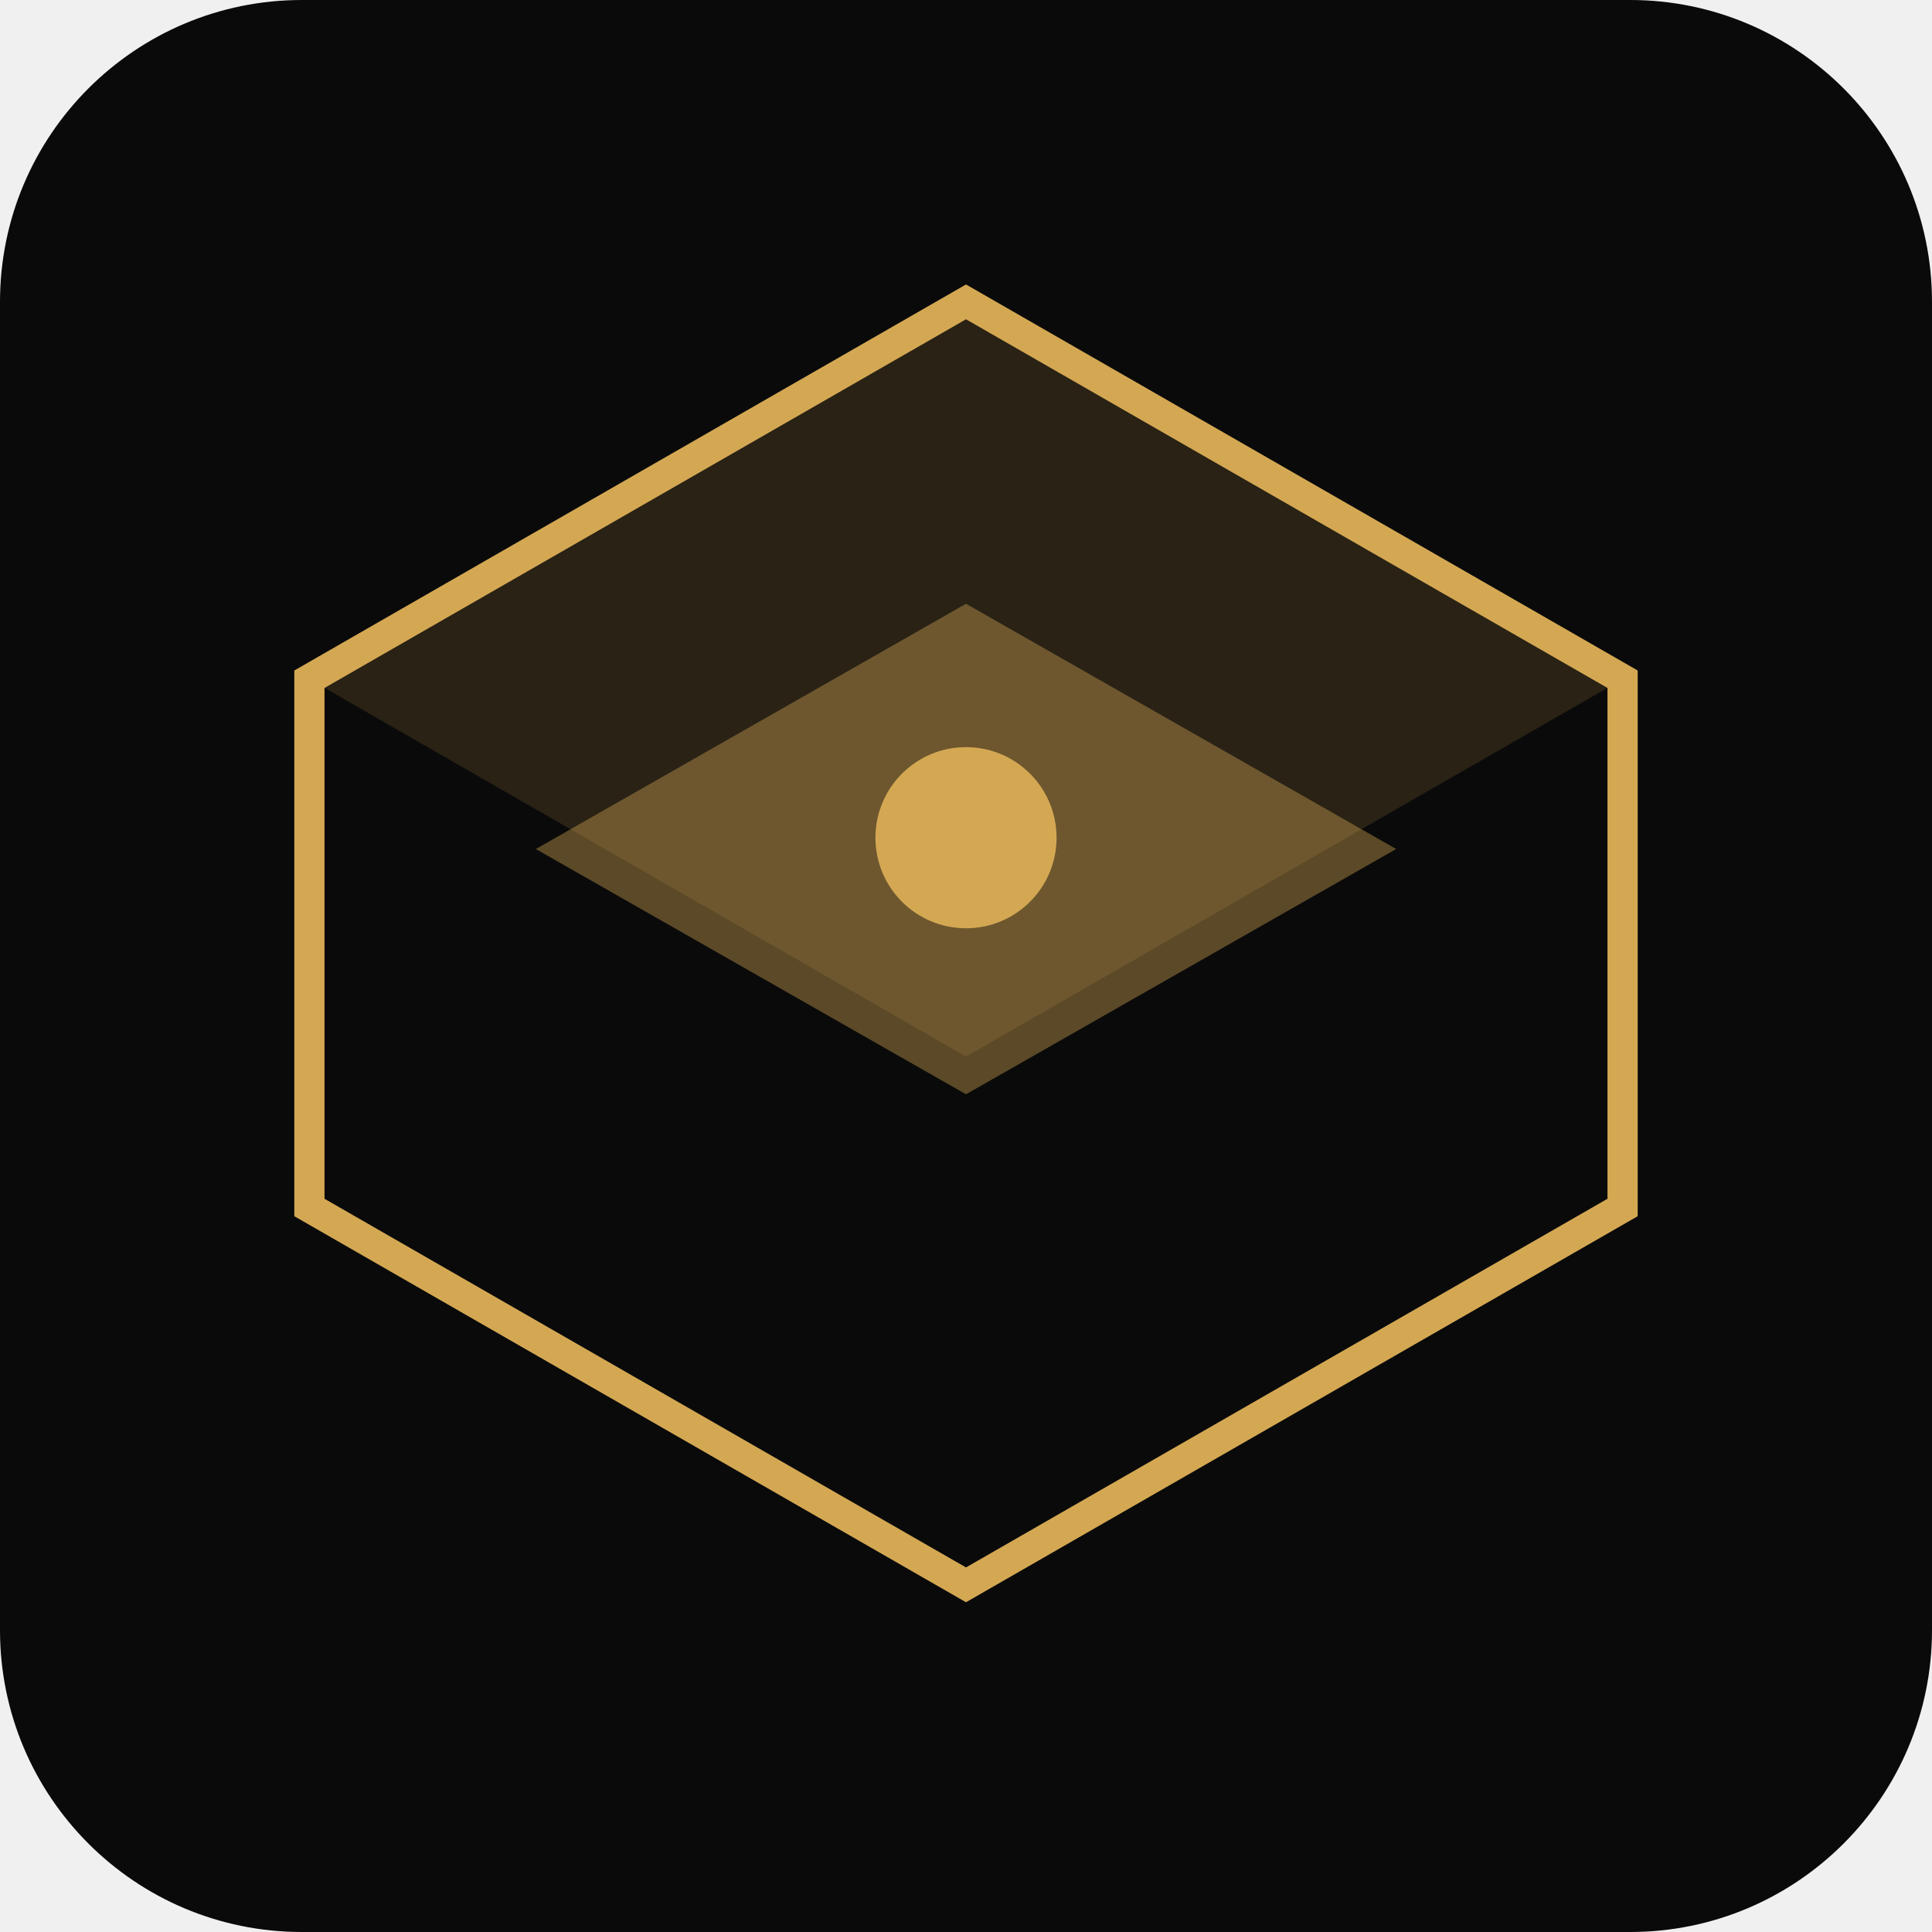
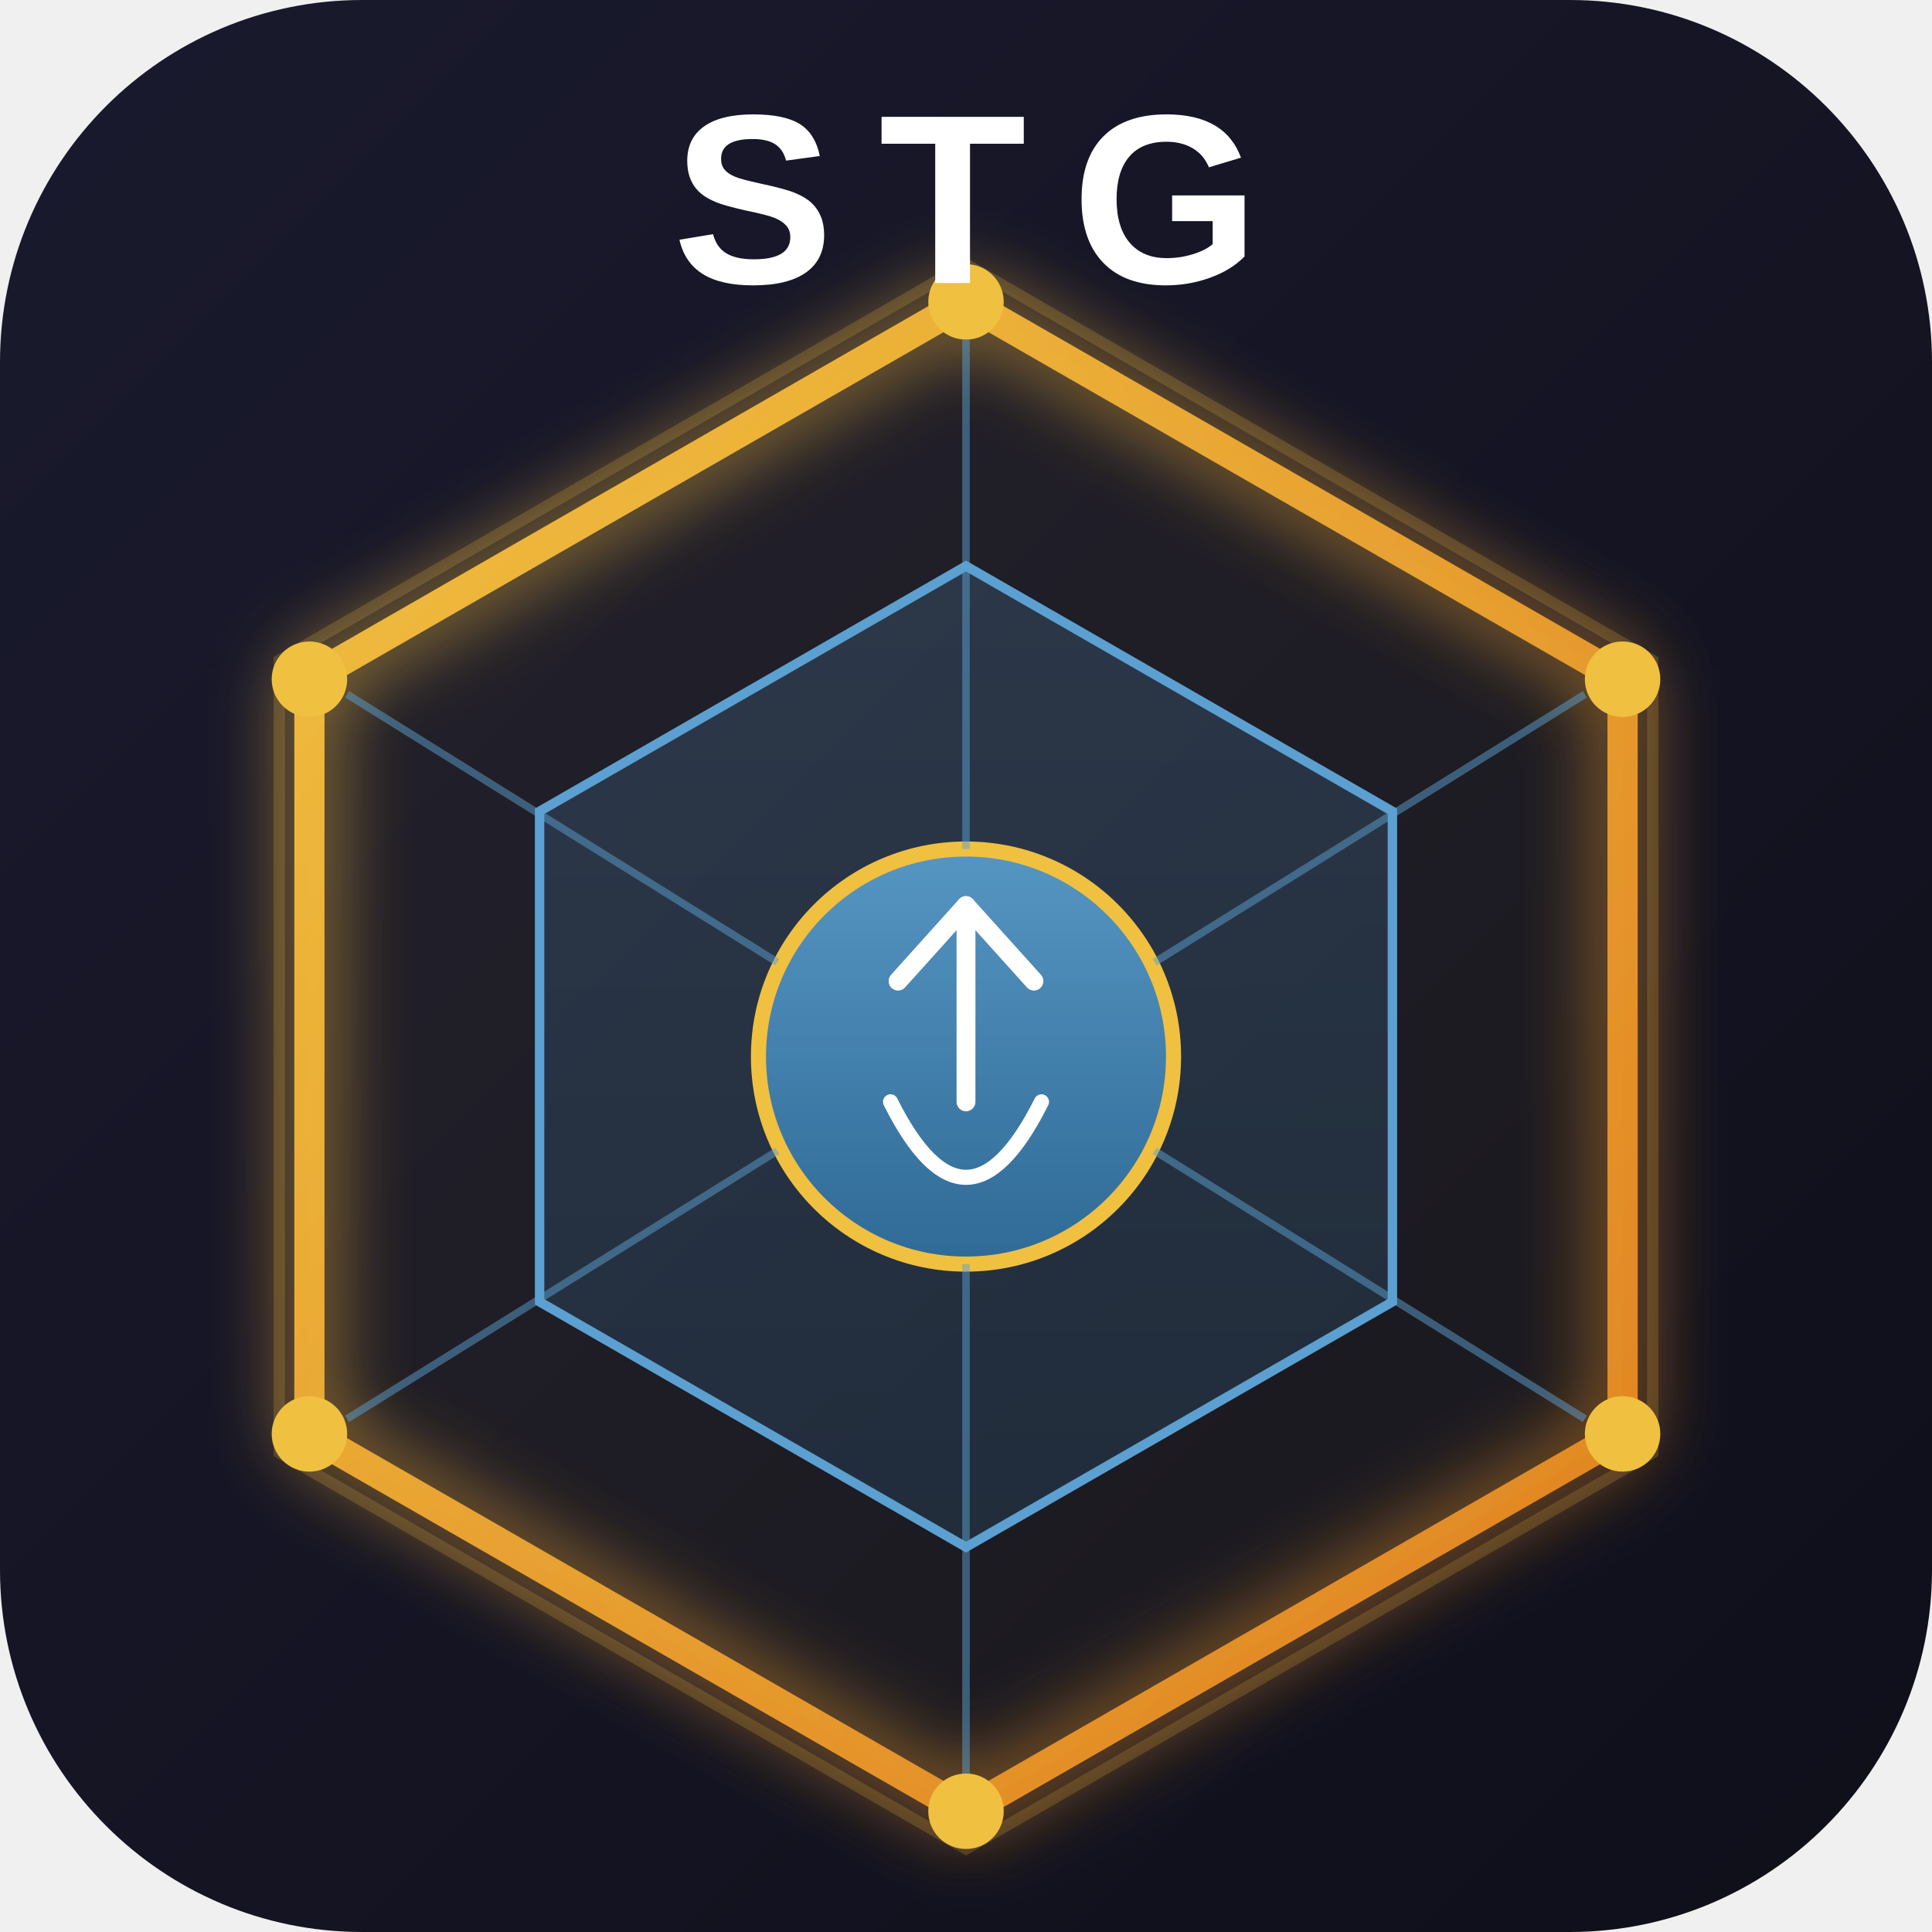
<svg xmlns="http://www.w3.org/2000/svg" viewBox="0 0 512 512">
-   <rect width="512" height="512" rx="80" fill="#0a0a0a" />
-   <path d="M256 80L430 180V320L256 420L82 320V180L256 80Z" stroke="#d4a853" stroke-width="8" fill="none" />
-   <path d="M256 80L430 180L256 280L82 180L256 80Z" fill="#d4a853" opacity="0.15" />
-   <path d="M256 160L370 225L256 290L142 225L256 160Z" fill="#d4a853" opacity="0.4" />
-   <circle cx="256" cy="222" r="24" fill="#d4a853" />
+   <defs>
+     <linearGradient id="bg" x1="0" y1="0" x2="1" y2="1">
+       <stop offset="0%" stop-color="#1a1a2e" />
+       <stop offset="100%" stop-color="#0f0f1a" />
+     </linearGradient>
+     <linearGradient id="hex" x1="0" y1="0" x2="1" y2="1">
+       <stop offset="0%" stop-color="#f0c040" />
+       <stop offset="100%" stop-color="#e08020" />
+     </linearGradient>
+     <linearGradient id="inner" x1="0" y1="0" x2="0" y2="1">
+       <stop offset="0%" stop-color="#5ba0d0" />
+       <stop offset="100%" stop-color="#3070a0" />
+     </linearGradient>
+     <filter id="glow">
+       <feGaussianBlur stdDeviation="10" result="blur" />
+       <feComposite in="SourceGraphic" in2="blur" operator="over" />
+     </filter>
+   </defs>
+   <rect width="512" height="512" rx="96" fill="url(#bg)" />
+   <polygon points="256,70 438,175 438,385 256,490 74,385 74,175" stroke="#f0c040" stroke-width="3" fill="none" opacity="0.2" />
+   <polygon points="256,80 430,180 430,380 256,480 82,380 82,180" stroke="url(#hex)" stroke-width="8" fill="none" filter="url(#glow)" />
+   <polygon points="256,80 430,180 430,380 256,480 82,380 82,180" fill="#f0c040" opacity="0.05" />
+   <polygon points="256,150 369,215 369,345 256,410 143,345 143,215" fill="url(#inner)" opacity="0.2" />
+   <polygon points="256,150 369,215 369,345 256,410 143,345 143,215" stroke="#5ba0d0" stroke-width="2.5" fill="none" />
+   <circle cx="256" cy="80" r="10" fill="#f0c040" />
+   <circle cx="430" cy="180" r="10" fill="#f0c040" />
+   <circle cx="430" cy="380" r="10" fill="#f0c040" />
+   <circle cx="256" cy="480" r="10" fill="#f0c040" />
+   <circle cx="82" cy="380" r="10" fill="#f0c040" />
+   <circle cx="82" cy="180" r="10" fill="#f0c040" />
+   <circle cx="256" cy="280" r="55" fill="url(#inner)" opacity="0.9" />
+   <circle cx="256" cy="280" r="55" stroke="#f0c040" stroke-width="4" fill="none" />
+   <path d="M238 260 L256 240 L274 260" stroke="#fff" stroke-width="5" fill="none" stroke-linecap="round" stroke-linejoin="round" />
+   <line x1="256" y1="240" x2="256" y2="292" stroke="#fff" stroke-width="5" stroke-linecap="round" />
+   <path d="M236 292 Q246 312 256 312 Q266 312 276 292" stroke="#fff" stroke-width="4" fill="none" stroke-linecap="round" />
+   <line x1="256" y1="225" x2="256" y2="90" stroke="#5ba0d0" stroke-width="2" opacity="0.5" />
+   <line x1="306" y1="255" x2="420" y2="184" stroke="#5ba0d0" stroke-width="2" opacity="0.5" />
+   <line x1="306" y1="305" x2="420" y2="376" stroke="#5ba0d0" stroke-width="2" opacity="0.5" />
+   <line x1="256" y1="335" x2="256" y2="470" stroke="#5ba0d0" stroke-width="2" opacity="0.5" />
+   <line x1="206" y1="305" x2="92" y2="376" stroke="#5ba0d0" stroke-width="2" opacity="0.5" />
+   <line x1="206" y1="255" x2="92" y2="184" stroke="#5ba0d0" stroke-width="2" opacity="0.5" />
+   <text x="256" y="75" text-anchor="middle" fill="#ffffff" font-family="Arial,sans-serif" font-size="64" font-weight="900" letter-spacing="12">STG</text>
</svg>
